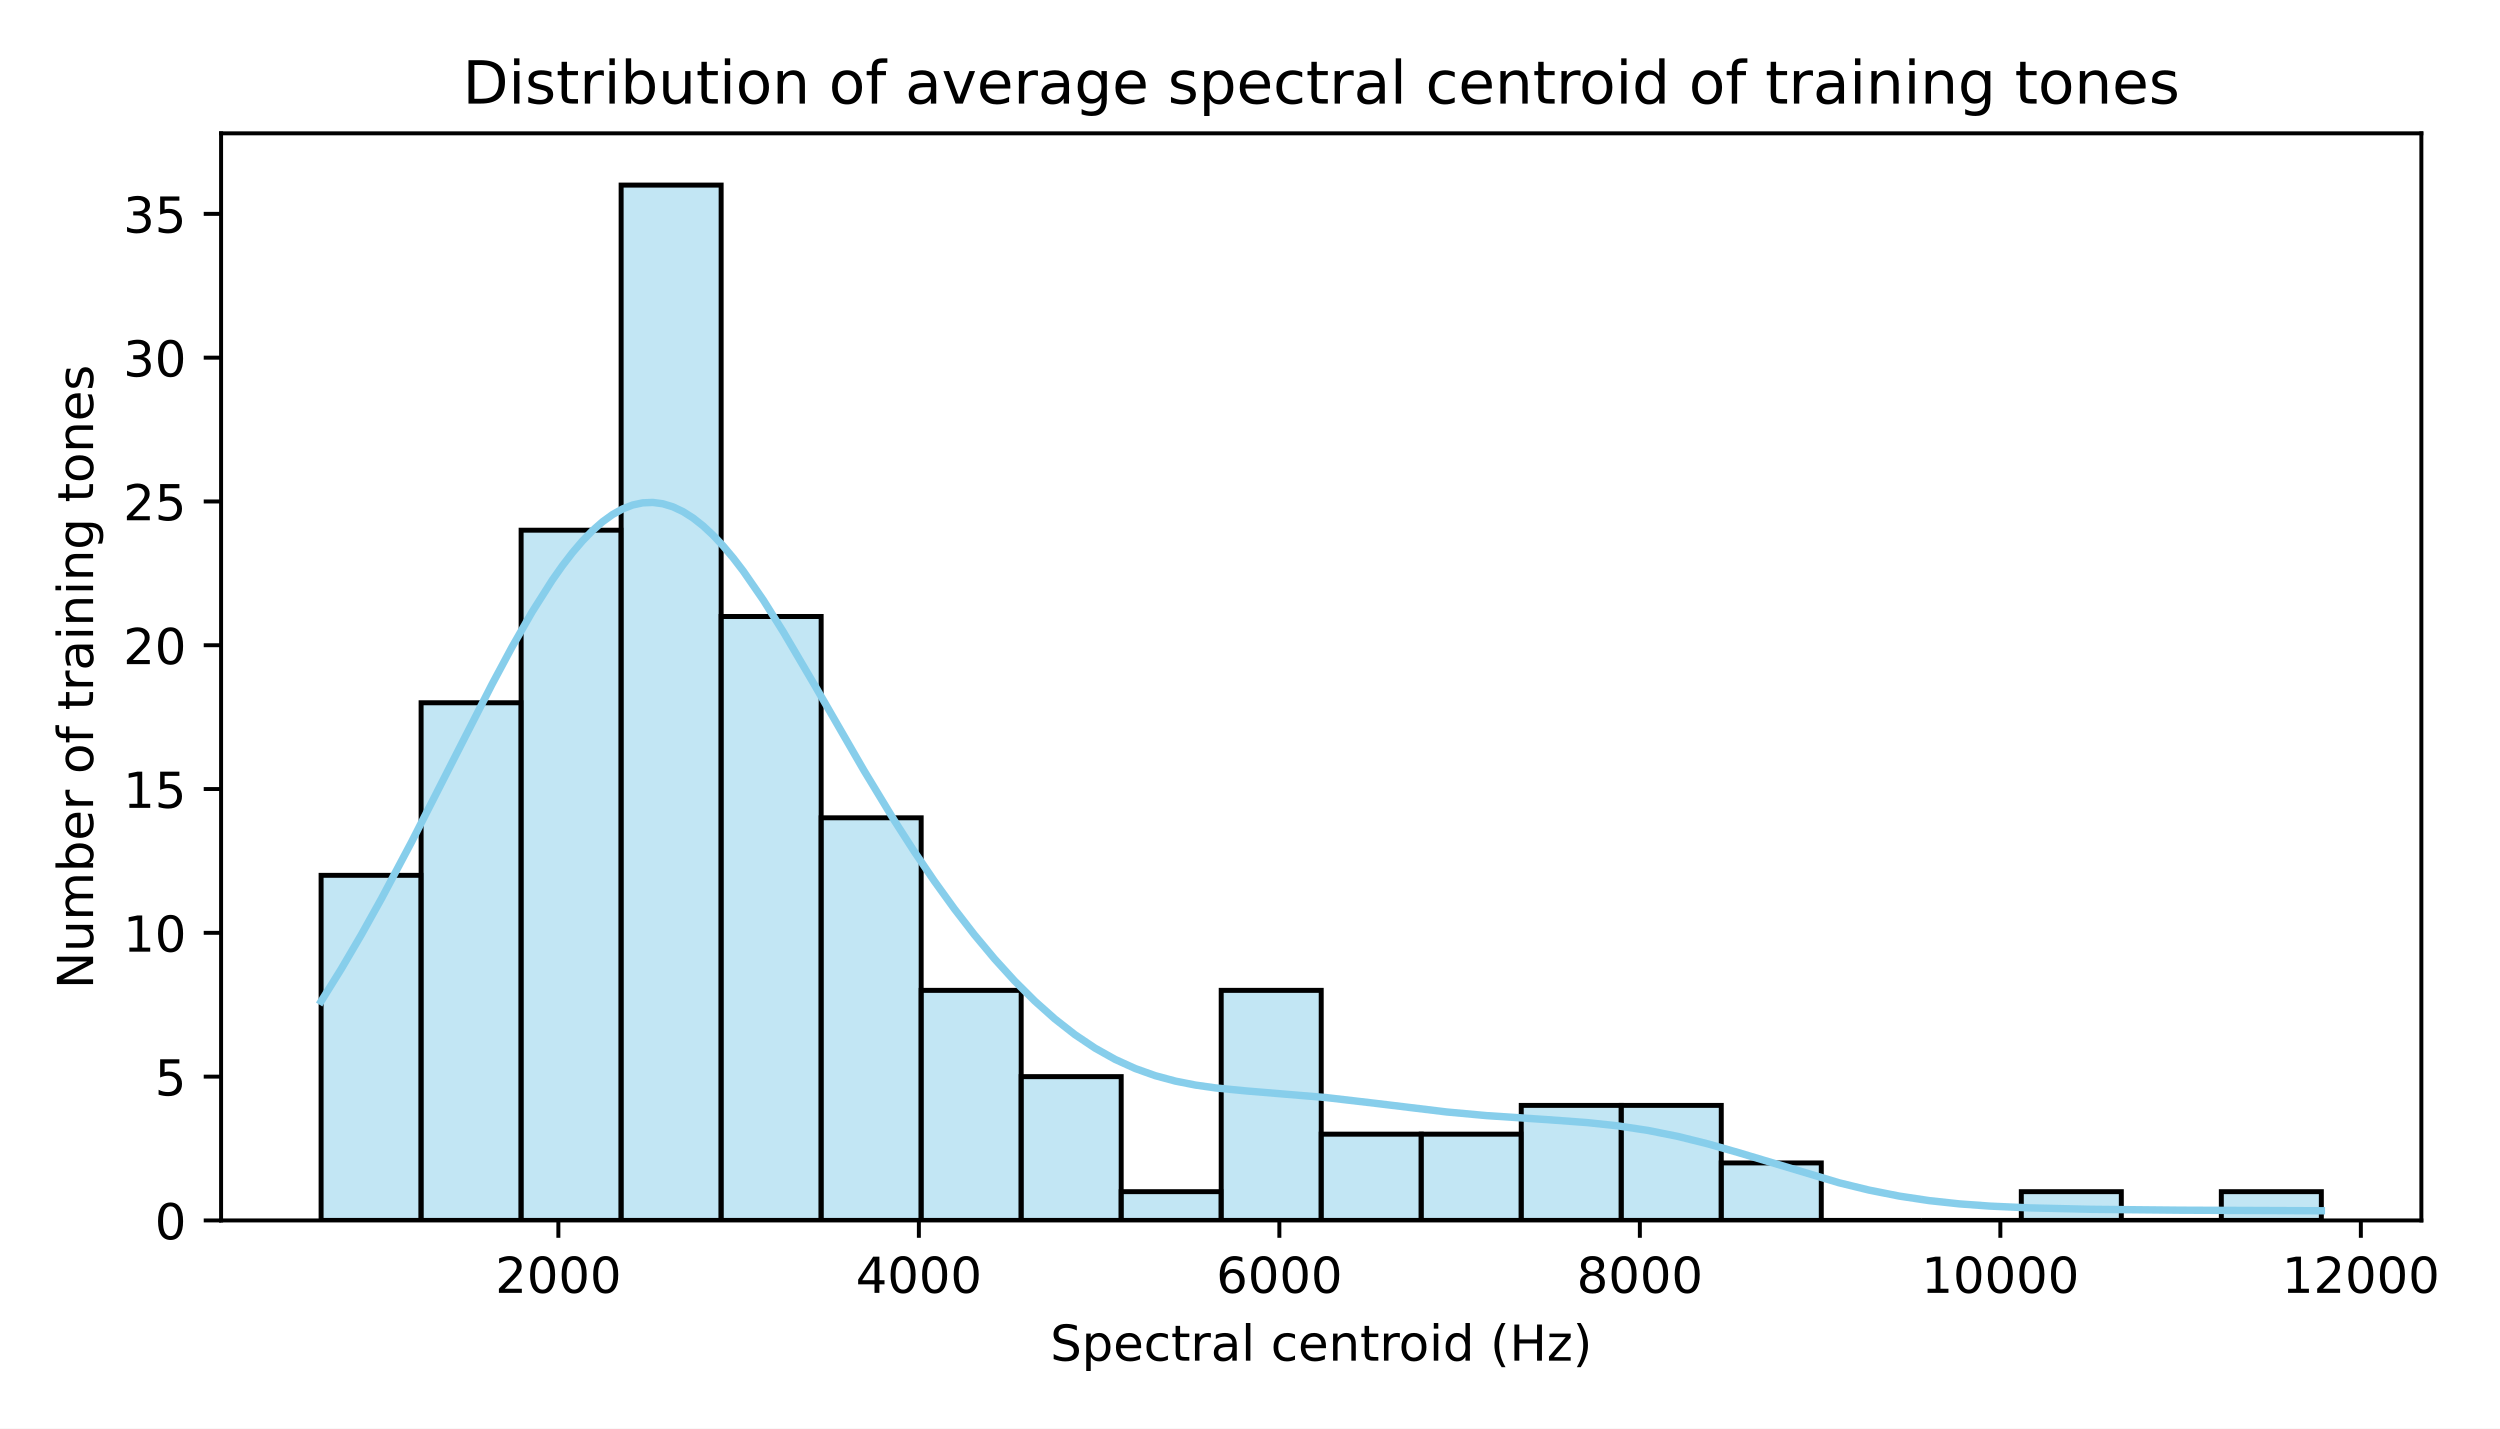
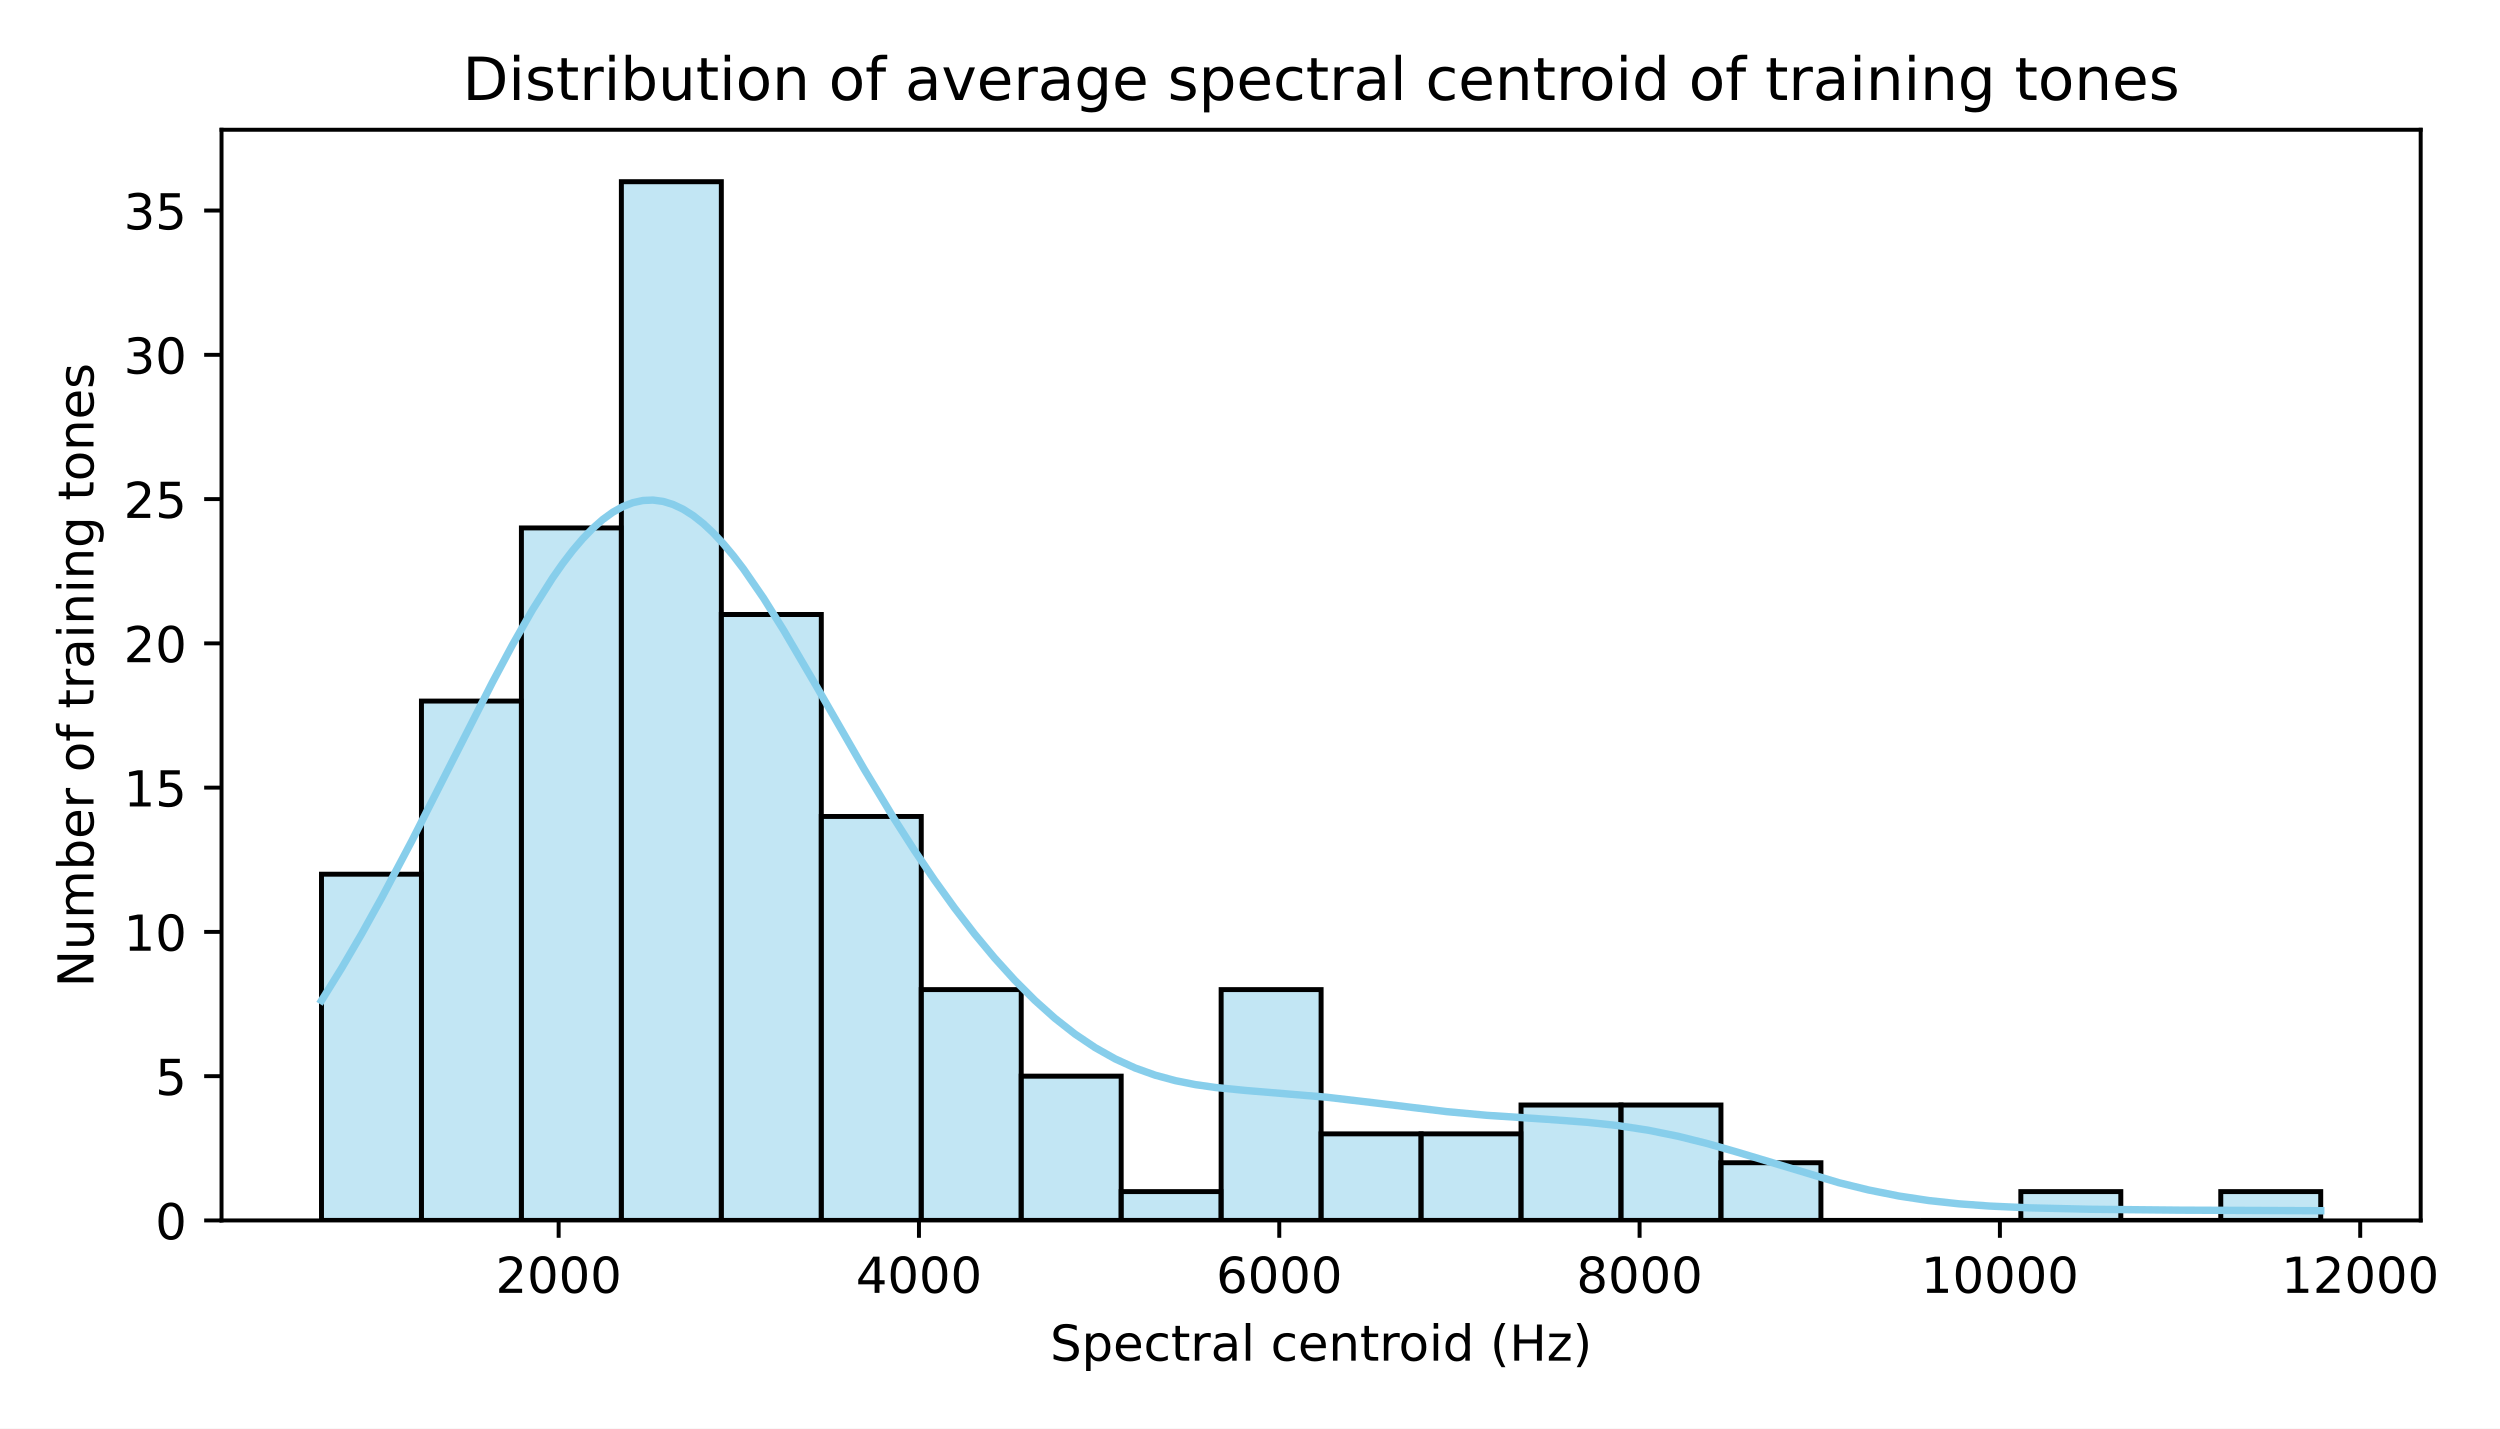
<svg xmlns="http://www.w3.org/2000/svg" xmlns:xlink="http://www.w3.org/1999/xlink" width="504pt" height="288pt" viewBox="0 0 504 288" version="1.1">
  <defs>
    <style type="text/css">*{stroke-linejoin: round; stroke-linecap: butt}</style>
  </defs>
  <g id="figure_1">
    <g id="patch_1">
      <path d="M 0 288  L 504 288  L 504 0  L 0 0  z " style="fill: #ffffff" />
    </g>
    <g id="axes_1">
      <g id="patch_2">
-         <path d="M 44.57 246.04  L 488.145 246.04  L 488.145 26.88  L 44.57 26.88  z " style="fill: #ffffff" />
+         <path d="M 44.66 246.04  L 488.01 246.04  L 488.01 26.16  L 44.66 26.16  z " style="fill: #ffffff" />
      </g>
      <g id="patch_3">
-         <path d="M 64.733 246.04  L 84.895 246.04  L 84.895 176.465  L 64.733 176.465  z " clip-path="url(#p472a4856a2)" style="fill: #87ceeb; fill-opacity: 0.5; stroke: #000000; stroke-linejoin: miter" />
+         <path d="M 64.812 246.04  L 84.965 246.04  L 84.965 176.237  L 64.812 176.237  z " clip-path="url(#pac45c7afa3)" style="fill: #87ceeb; fill-opacity: 0.5; stroke: #000000; stroke-linejoin: miter" />
      </g>
      <g id="patch_4">
-         <path d="M 84.895 246.04  L 105.058 246.04  L 105.058 141.678  L 84.895 141.678  z " clip-path="url(#p472a4856a2)" style="fill: #87ceeb; fill-opacity: 0.5; stroke: #000000; stroke-linejoin: miter" />
+         <path d="M 84.965 246.04  L 105.117 246.04  L 105.117 141.335  L 84.965 141.335  z " clip-path="url(#pac45c7afa3)" style="fill: #87ceeb; fill-opacity: 0.5; stroke: #000000; stroke-linejoin: miter" />
      </g>
      <g id="patch_5">
-         <path d="M 105.058 246.04  L 125.22 246.04  L 125.22 106.891  L 105.058 106.891  z " clip-path="url(#p472a4856a2)" style="fill: #87ceeb; fill-opacity: 0.5; stroke: #000000; stroke-linejoin: miter" />
+         <path d="M 105.117 246.04  L 125.269 246.04  L 125.269 106.434  L 105.117 106.434  z " clip-path="url(#pac45c7afa3)" style="fill: #87ceeb; fill-opacity: 0.5; stroke: #000000; stroke-linejoin: miter" />
      </g>
      <g id="patch_6">
-         <path d="M 125.22 246.04  L 145.383 246.04  L 145.383 37.316  L 125.22 37.316  z " clip-path="url(#p472a4856a2)" style="fill: #87ceeb; fill-opacity: 0.5; stroke: #000000; stroke-linejoin: miter" />
+         <path d="M 125.269 246.04  L 145.421 246.04  L 145.421 36.63  L 125.269 36.63  z " clip-path="url(#pac45c7afa3)" style="fill: #87ceeb; fill-opacity: 0.5; stroke: #000000; stroke-linejoin: miter" />
      </g>
      <g id="patch_7">
-         <path d="M 145.383 246.04  L 165.545 246.04  L 165.545 124.284  L 145.383 124.284  z " clip-path="url(#p472a4856a2)" style="fill: #87ceeb; fill-opacity: 0.5; stroke: #000000; stroke-linejoin: miter" />
+         <path d="M 145.421 246.04  L 165.574 246.04  L 165.574 123.884  L 145.421 123.884  z " clip-path="url(#pac45c7afa3)" style="fill: #87ceeb; fill-opacity: 0.5; stroke: #000000; stroke-linejoin: miter" />
      </g>
      <g id="patch_8">
-         <path d="M 165.545 246.04  L 185.708 246.04  L 185.708 164.87  L 165.545 164.87  z " clip-path="url(#p472a4856a2)" style="fill: #87ceeb; fill-opacity: 0.5; stroke: #000000; stroke-linejoin: miter" />
+         <path d="M 165.574 246.04  L 185.726 246.04  L 185.726 164.603  L 165.574 164.603  z " clip-path="url(#pac45c7afa3)" style="fill: #87ceeb; fill-opacity: 0.5; stroke: #000000; stroke-linejoin: miter" />
      </g>
      <g id="patch_9">
-         <path d="M 185.708 246.04  L 205.87 246.04  L 205.87 199.657  L 185.708 199.657  z " clip-path="url(#p472a4856a2)" style="fill: #87ceeb; fill-opacity: 0.5; stroke: #000000; stroke-linejoin: miter" />
+         <path d="M 185.726 246.04  L 205.878 246.04  L 205.878 199.505  L 185.726 199.505  z " clip-path="url(#pac45c7afa3)" style="fill: #87ceeb; fill-opacity: 0.5; stroke: #000000; stroke-linejoin: miter" />
      </g>
      <g id="patch_10">
-         <path d="M 205.87 246.04  L 226.033 246.04  L 226.033 217.051  L 205.87 217.051  z " clip-path="url(#p472a4856a2)" style="fill: #87ceeb; fill-opacity: 0.5; stroke: #000000; stroke-linejoin: miter" />
+         <path d="M 205.878 246.04  L 226.031 246.04  L 226.031 216.955  L 205.878 216.955  z " clip-path="url(#pac45c7afa3)" style="fill: #87ceeb; fill-opacity: 0.5; stroke: #000000; stroke-linejoin: miter" />
      </g>
      <g id="patch_11">
-         <path d="M 226.033 246.04  L 246.195 246.04  L 246.195 240.242  L 226.033 240.242  z " clip-path="url(#p472a4856a2)" style="fill: #87ceeb; fill-opacity: 0.5; stroke: #000000; stroke-linejoin: miter" />
+         <path d="M 226.031 246.04  L 246.183 246.04  L 246.183 240.223  L 226.031 240.223  z " clip-path="url(#pac45c7afa3)" style="fill: #87ceeb; fill-opacity: 0.5; stroke: #000000; stroke-linejoin: miter" />
      </g>
      <g id="patch_12">
-         <path d="M 246.195 246.04  L 266.358 246.04  L 266.358 199.657  L 246.195 199.657  z " clip-path="url(#p472a4856a2)" style="fill: #87ceeb; fill-opacity: 0.5; stroke: #000000; stroke-linejoin: miter" />
+         <path d="M 246.183 246.04  L 266.335 246.04  L 266.335 199.505  L 246.183 199.505  z " clip-path="url(#pac45c7afa3)" style="fill: #87ceeb; fill-opacity: 0.5; stroke: #000000; stroke-linejoin: miter" />
      </g>
      <g id="patch_13">
-         <path d="M 266.358 246.04  L 286.52 246.04  L 286.52 228.646  L 266.358 228.646  z " clip-path="url(#p472a4856a2)" style="fill: #87ceeb; fill-opacity: 0.5; stroke: #000000; stroke-linejoin: miter" />
+         <path d="M 266.335 246.04  L 286.487 246.04  L 286.487 228.589  L 266.335 228.589  z " clip-path="url(#pac45c7afa3)" style="fill: #87ceeb; fill-opacity: 0.5; stroke: #000000; stroke-linejoin: miter" />
      </g>
      <g id="patch_14">
-         <path d="M 286.52 246.04  L 306.683 246.04  L 306.683 228.646  L 286.52 228.646  z " clip-path="url(#p472a4856a2)" style="fill: #87ceeb; fill-opacity: 0.5; stroke: #000000; stroke-linejoin: miter" />
+         <path d="M 286.487 246.04  L 306.64 246.04  L 306.64 228.589  L 286.487 228.589  z " clip-path="url(#pac45c7afa3)" style="fill: #87ceeb; fill-opacity: 0.5; stroke: #000000; stroke-linejoin: miter" />
      </g>
      <g id="patch_15">
-         <path d="M 306.683 246.04  L 326.845 246.04  L 326.845 222.848  L 306.683 222.848  z " clip-path="url(#p472a4856a2)" style="fill: #87ceeb; fill-opacity: 0.5; stroke: #000000; stroke-linejoin: miter" />
+         <path d="M 306.64 246.04  L 326.792 246.04  L 326.792 222.772  L 306.64 222.772  z " clip-path="url(#pac45c7afa3)" style="fill: #87ceeb; fill-opacity: 0.5; stroke: #000000; stroke-linejoin: miter" />
      </g>
      <g id="patch_16">
-         <path d="M 326.845 246.04  L 347.008 246.04  L 347.008 222.848  L 326.845 222.848  z " clip-path="url(#p472a4856a2)" style="fill: #87ceeb; fill-opacity: 0.5; stroke: #000000; stroke-linejoin: miter" />
+         <path d="M 326.792 246.04  L 346.944 246.04  L 346.944 222.772  L 326.792 222.772  z " clip-path="url(#pac45c7afa3)" style="fill: #87ceeb; fill-opacity: 0.5; stroke: #000000; stroke-linejoin: miter" />
      </g>
      <g id="patch_17">
-         <path d="M 347.008 246.04  L 367.17 246.04  L 367.17 234.444  L 347.008 234.444  z " clip-path="url(#p472a4856a2)" style="fill: #87ceeb; fill-opacity: 0.5; stroke: #000000; stroke-linejoin: miter" />
+         <path d="M 346.944 246.04  L 367.097 246.04  L 367.097 234.406  L 346.944 234.406  z " clip-path="url(#pac45c7afa3)" style="fill: #87ceeb; fill-opacity: 0.5; stroke: #000000; stroke-linejoin: miter" />
      </g>
      <g id="patch_18">
-         <path d="M 367.17 246.04  L 387.333 246.04  L 387.333 246.04  L 367.17 246.04  z " clip-path="url(#p472a4856a2)" style="fill: #87ceeb; fill-opacity: 0.5; stroke: #000000; stroke-linejoin: miter" />
+         <path d="M 367.097 246.04  L 387.249 246.04  L 387.249 246.04  L 367.097 246.04  z " clip-path="url(#pac45c7afa3)" style="fill: #87ceeb; fill-opacity: 0.5; stroke: #000000; stroke-linejoin: miter" />
      </g>
      <g id="patch_19">
-         <path d="M 387.333 246.04  L 407.495 246.04  L 407.495 246.04  L 387.333 246.04  z " clip-path="url(#p472a4856a2)" style="fill: #87ceeb; fill-opacity: 0.5; stroke: #000000; stroke-linejoin: miter" />
+         <path d="M 387.249 246.04  L 407.401 246.04  L 407.401 246.04  L 387.249 246.04  z " clip-path="url(#pac45c7afa3)" style="fill: #87ceeb; fill-opacity: 0.5; stroke: #000000; stroke-linejoin: miter" />
      </g>
      <g id="patch_20">
-         <path d="M 407.495 246.04  L 427.658 246.04  L 427.658 240.242  L 407.495 240.242  z " clip-path="url(#p472a4856a2)" style="fill: #87ceeb; fill-opacity: 0.5; stroke: #000000; stroke-linejoin: miter" />
+         <path d="M 407.401 246.04  L 427.554 246.04  L 427.554 240.223  L 407.401 240.223  z " clip-path="url(#pac45c7afa3)" style="fill: #87ceeb; fill-opacity: 0.5; stroke: #000000; stroke-linejoin: miter" />
      </g>
      <g id="patch_21">
-         <path d="M 427.658 246.04  L 447.82 246.04  L 447.82 246.04  L 427.658 246.04  z " clip-path="url(#p472a4856a2)" style="fill: #87ceeb; fill-opacity: 0.5; stroke: #000000; stroke-linejoin: miter" />
+         <path d="M 427.554 246.04  L 447.706 246.04  L 447.706 246.04  L 427.554 246.04  z " clip-path="url(#pac45c7afa3)" style="fill: #87ceeb; fill-opacity: 0.5; stroke: #000000; stroke-linejoin: miter" />
      </g>
      <g id="patch_22">
-         <path d="M 447.82 246.04  L 467.983 246.04  L 467.983 240.242  L 447.82 240.242  z " clip-path="url(#p472a4856a2)" style="fill: #87ceeb; fill-opacity: 0.5; stroke: #000000; stroke-linejoin: miter" />
+         <path d="M 447.706 246.04  L 467.858 246.04  L 467.858 240.223  L 447.706 240.223  z " clip-path="url(#pac45c7afa3)" style="fill: #87ceeb; fill-opacity: 0.5; stroke: #000000; stroke-linejoin: miter" />
      </g>
      <g id="matplotlib.axis_1">
        <g id="xtick_1">
          <g id="line2d_1">
            <defs>
-               <path id="ma75761b386" d="M 0 0  L 0 3.5  " style="stroke: #000000; stroke-width: 0.8" />
+               <path id="m5962435c63" d="M 0 0  L 0 3.5  " style="stroke: #000000; stroke-width: 0.8" />
            </defs>
            <g>
-               <use xlink:href="#ma75761b386" x="112.567" y="246.04" style="stroke: #000000; stroke-width: 0.8" />
+               <use xlink:href="#m5962435c63" x="112.623" y="246.04" style="stroke: #000000; stroke-width: 0.8" />
            </g>
          </g>
          <g id="text_1">
-             <text style="font: 10px 'DejaVu Sans', 'Bitstream Vera Sans', 'Computer Modern Sans Serif', 'Lucida Grande', 'Verdana', 'Geneva', 'Lucid', 'Arial', 'Helvetica', 'Avant Garde', sans-serif; text-anchor: middle" x="112.567" y="260.638" transform="rotate(-0 112.5673 260.6384)">2000</text>
+             <text style="font: 10px 'DejaVu Sans', 'Bitstream Vera Sans', 'Computer Modern Sans Serif', 'Lucida Grande', 'Verdana', 'Geneva', 'Lucid', 'Arial', 'Helvetica', 'Avant Garde', sans-serif; text-anchor: middle" x="112.623" y="260.638" transform="rotate(-0 112.6228 260.6384)">2000</text>
          </g>
        </g>
        <g id="xtick_2">
          <g id="line2d_2">
            <g>
-               <use xlink:href="#ma75761b386" x="185.244" y="246.04" style="stroke: #000000; stroke-width: 0.8" />
+               <use xlink:href="#m5962435c63" x="185.262" y="246.04" style="stroke: #000000; stroke-width: 0.8" />
            </g>
          </g>
          <g id="text_2">
-             <text style="font: 10px 'DejaVu Sans', 'Bitstream Vera Sans', 'Computer Modern Sans Serif', 'Lucida Grande', 'Verdana', 'Geneva', 'Lucid', 'Arial', 'Helvetica', 'Avant Garde', sans-serif; text-anchor: middle" x="185.244" y="260.638" transform="rotate(-0 185.2435 260.6384)">4000</text>
+             <text style="font: 10px 'DejaVu Sans', 'Bitstream Vera Sans', 'Computer Modern Sans Serif', 'Lucida Grande', 'Verdana', 'Geneva', 'Lucid', 'Arial', 'Helvetica', 'Avant Garde', sans-serif; text-anchor: middle" x="185.262" y="260.638" transform="rotate(-0 185.2622 260.6384)">4000</text>
          </g>
        </g>
        <g id="xtick_3">
          <g id="line2d_3">
            <g>
-               <use xlink:href="#ma75761b386" x="257.92" y="246.04" style="stroke: #000000; stroke-width: 0.8" />
+               <use xlink:href="#m5962435c63" x="257.901" y="246.04" style="stroke: #000000; stroke-width: 0.8" />
            </g>
          </g>
          <g id="text_3">
-             <text style="font: 10px 'DejaVu Sans', 'Bitstream Vera Sans', 'Computer Modern Sans Serif', 'Lucida Grande', 'Verdana', 'Geneva', 'Lucid', 'Arial', 'Helvetica', 'Avant Garde', sans-serif; text-anchor: middle" x="257.92" y="260.638" transform="rotate(-0 257.9197 260.6384)">6000</text>
+             <text style="font: 10px 'DejaVu Sans', 'Bitstream Vera Sans', 'Computer Modern Sans Serif', 'Lucida Grande', 'Verdana', 'Geneva', 'Lucid', 'Arial', 'Helvetica', 'Avant Garde', sans-serif; text-anchor: middle" x="257.901" y="260.638" transform="rotate(-0 257.9015 260.6384)">6000</text>
          </g>
        </g>
        <g id="xtick_4">
          <g id="line2d_4">
            <g>
-               <use xlink:href="#ma75761b386" x="330.596" y="246.04" style="stroke: #000000; stroke-width: 0.8" />
+               <use xlink:href="#m5962435c63" x="330.541" y="246.04" style="stroke: #000000; stroke-width: 0.8" />
            </g>
          </g>
          <g id="text_4">
-             <text style="font: 10px 'DejaVu Sans', 'Bitstream Vera Sans', 'Computer Modern Sans Serif', 'Lucida Grande', 'Verdana', 'Geneva', 'Lucid', 'Arial', 'Helvetica', 'Avant Garde', sans-serif; text-anchor: middle" x="330.596" y="260.638" transform="rotate(-0 330.5959 260.6384)">8000</text>
+             <text style="font: 10px 'DejaVu Sans', 'Bitstream Vera Sans', 'Computer Modern Sans Serif', 'Lucida Grande', 'Verdana', 'Geneva', 'Lucid', 'Arial', 'Helvetica', 'Avant Garde', sans-serif; text-anchor: middle" x="330.541" y="260.638" transform="rotate(-0 330.5408 260.6384)">8000</text>
          </g>
        </g>
        <g id="xtick_5">
          <g id="line2d_5">
            <g>
-               <use xlink:href="#ma75761b386" x="403.272" y="246.04" style="stroke: #000000; stroke-width: 0.8" />
+               <use xlink:href="#m5962435c63" x="403.18" y="246.04" style="stroke: #000000; stroke-width: 0.8" />
            </g>
          </g>
          <g id="text_5">
-             <text style="font: 10px 'DejaVu Sans', 'Bitstream Vera Sans', 'Computer Modern Sans Serif', 'Lucida Grande', 'Verdana', 'Geneva', 'Lucid', 'Arial', 'Helvetica', 'Avant Garde', sans-serif; text-anchor: middle" x="403.272" y="260.638" transform="rotate(-0 403.2721 260.6384)">10000</text>
+             <text style="font: 10px 'DejaVu Sans', 'Bitstream Vera Sans', 'Computer Modern Sans Serif', 'Lucida Grande', 'Verdana', 'Geneva', 'Lucid', 'Arial', 'Helvetica', 'Avant Garde', sans-serif; text-anchor: middle" x="403.18" y="260.638" transform="rotate(-0 403.1802 260.6384)">10000</text>
          </g>
        </g>
        <g id="xtick_6">
          <g id="line2d_6">
            <g>
-               <use xlink:href="#ma75761b386" x="475.948" y="246.04" style="stroke: #000000; stroke-width: 0.8" />
+               <use xlink:href="#m5962435c63" x="475.82" y="246.04" style="stroke: #000000; stroke-width: 0.8" />
            </g>
          </g>
          <g id="text_6">
-             <text style="font: 10px 'DejaVu Sans', 'Bitstream Vera Sans', 'Computer Modern Sans Serif', 'Lucida Grande', 'Verdana', 'Geneva', 'Lucid', 'Arial', 'Helvetica', 'Avant Garde', sans-serif; text-anchor: middle" x="475.948" y="260.638" transform="rotate(-0 475.9483 260.6384)">12000</text>
+             <text style="font: 10px 'DejaVu Sans', 'Bitstream Vera Sans', 'Computer Modern Sans Serif', 'Lucida Grande', 'Verdana', 'Geneva', 'Lucid', 'Arial', 'Helvetica', 'Avant Garde', sans-serif; text-anchor: middle" x="475.82" y="260.638" transform="rotate(-0 475.8195 260.6384)">12000</text>
          </g>
        </g>
        <g id="text_7">
-           <text style="font: 10px 'DejaVu Sans', 'Bitstream Vera Sans', 'Computer Modern Sans Serif', 'Lucida Grande', 'Verdana', 'Geneva', 'Lucid', 'Arial', 'Helvetica', 'Avant Garde', sans-serif; text-anchor: middle" x="266.358" y="274.317" transform="rotate(-0 266.3577 274.3166)">Spectral centroid (Hz)</text>
+           <text style="font: 10px 'DejaVu Sans', 'Bitstream Vera Sans', 'Computer Modern Sans Serif', 'Lucida Grande', 'Verdana', 'Geneva', 'Lucid', 'Arial', 'Helvetica', 'Avant Garde', sans-serif; text-anchor: middle" x="266.335" y="274.317" transform="rotate(-0 266.3352 274.3166)">Spectral centroid (Hz)</text>
        </g>
      </g>
      <g id="matplotlib.axis_2">
        <g id="ytick_1">
          <g id="line2d_7">
            <defs>
-               <path id="mc173ffe937" d="M 0 0  L -3.5 0  " style="stroke: #000000; stroke-width: 0.8" />
+               <path id="mda6e394dd2" d="M 0 0  L -3.5 0  " style="stroke: #000000; stroke-width: 0.8" />
            </defs>
            <g>
-               <use xlink:href="#mc173ffe937" x="44.57" y="246.04" style="stroke: #000000; stroke-width: 0.8" />
+               <use xlink:href="#mda6e394dd2" x="44.66" y="246.04" style="stroke: #000000; stroke-width: 0.8" />
            </g>
          </g>
          <g id="text_8">
-             <text style="font: 10px 'DejaVu Sans', 'Bitstream Vera Sans', 'Computer Modern Sans Serif', 'Lucida Grande', 'Verdana', 'Geneva', 'Lucid', 'Arial', 'Helvetica', 'Avant Garde', sans-serif; text-anchor: end" x="37.57" y="249.839" transform="rotate(-0 37.57 249.8392)">0</text>
+             <text style="font: 10px 'DejaVu Sans', 'Bitstream Vera Sans', 'Computer Modern Sans Serif', 'Lucida Grande', 'Verdana', 'Geneva', 'Lucid', 'Arial', 'Helvetica', 'Avant Garde', sans-serif; text-anchor: end" x="37.66" y="249.839" transform="rotate(-0 37.66 249.8392)">0</text>
          </g>
        </g>
        <g id="ytick_2">
          <g id="line2d_8">
            <g>
-               <use xlink:href="#mc173ffe937" x="44.57" y="217.051" style="stroke: #000000; stroke-width: 0.8" />
+               <use xlink:href="#mda6e394dd2" x="44.66" y="216.955" style="stroke: #000000; stroke-width: 0.8" />
            </g>
          </g>
          <g id="text_9">
-             <text style="font: 10px 'DejaVu Sans', 'Bitstream Vera Sans', 'Computer Modern Sans Serif', 'Lucida Grande', 'Verdana', 'Geneva', 'Lucid', 'Arial', 'Helvetica', 'Avant Garde', sans-serif; text-anchor: end" x="37.57" y="220.85" transform="rotate(-0 37.57 220.8498)">5</text>
+             <text style="font: 10px 'DejaVu Sans', 'Bitstream Vera Sans', 'Computer Modern Sans Serif', 'Lucida Grande', 'Verdana', 'Geneva', 'Lucid', 'Arial', 'Helvetica', 'Avant Garde', sans-serif; text-anchor: end" x="37.66" y="220.755" transform="rotate(-0 37.66 220.7546)">5</text>
          </g>
        </g>
        <g id="ytick_3">
          <g id="line2d_9">
            <g>
-               <use xlink:href="#mc173ffe937" x="44.57" y="188.061" style="stroke: #000000; stroke-width: 0.8" />
+               <use xlink:href="#mda6e394dd2" x="44.66" y="187.871" style="stroke: #000000; stroke-width: 0.8" />
            </g>
          </g>
          <g id="text_10">
-             <text style="font: 10px 'DejaVu Sans', 'Bitstream Vera Sans', 'Computer Modern Sans Serif', 'Lucida Grande', 'Verdana', 'Geneva', 'Lucid', 'Arial', 'Helvetica', 'Avant Garde', sans-serif; text-anchor: end" x="37.57" y="191.86" transform="rotate(-0 37.57 191.8604)">10</text>
+             <text style="font: 10px 'DejaVu Sans', 'Bitstream Vera Sans', 'Computer Modern Sans Serif', 'Lucida Grande', 'Verdana', 'Geneva', 'Lucid', 'Arial', 'Helvetica', 'Avant Garde', sans-serif; text-anchor: end" x="37.66" y="191.67" transform="rotate(-0 37.66 191.6699)">10</text>
          </g>
        </g>
        <g id="ytick_4">
          <g id="line2d_10">
            <g>
-               <use xlink:href="#mc173ffe937" x="44.57" y="159.072" style="stroke: #000000; stroke-width: 0.8" />
+               <use xlink:href="#mda6e394dd2" x="44.66" y="158.786" style="stroke: #000000; stroke-width: 0.8" />
            </g>
          </g>
          <g id="text_11">
-             <text style="font: 10px 'DejaVu Sans', 'Bitstream Vera Sans', 'Computer Modern Sans Serif', 'Lucida Grande', 'Verdana', 'Geneva', 'Lucid', 'Arial', 'Helvetica', 'Avant Garde', sans-serif; text-anchor: end" x="37.57" y="162.871" transform="rotate(-0 37.57 162.871)">15</text>
+             <text style="font: 10px 'DejaVu Sans', 'Bitstream Vera Sans', 'Computer Modern Sans Serif', 'Lucida Grande', 'Verdana', 'Geneva', 'Lucid', 'Arial', 'Helvetica', 'Avant Garde', sans-serif; text-anchor: end" x="37.66" y="162.585" transform="rotate(-0 37.66 162.5853)">15</text>
          </g>
        </g>
        <g id="ytick_5">
          <g id="line2d_11">
            <g>
-               <use xlink:href="#mc173ffe937" x="44.57" y="130.082" style="stroke: #000000; stroke-width: 0.8" />
+               <use xlink:href="#mda6e394dd2" x="44.66" y="129.701" style="stroke: #000000; stroke-width: 0.8" />
            </g>
          </g>
          <g id="text_12">
-             <text style="font: 10px 'DejaVu Sans', 'Bitstream Vera Sans', 'Computer Modern Sans Serif', 'Lucida Grande', 'Verdana', 'Geneva', 'Lucid', 'Arial', 'Helvetica', 'Avant Garde', sans-serif; text-anchor: end" x="37.57" y="133.882" transform="rotate(-0 37.57 133.8815)">20</text>
+             <text style="font: 10px 'DejaVu Sans', 'Bitstream Vera Sans', 'Computer Modern Sans Serif', 'Lucida Grande', 'Verdana', 'Geneva', 'Lucid', 'Arial', 'Helvetica', 'Avant Garde', sans-serif; text-anchor: end" x="37.66" y="133.501" transform="rotate(-0 37.66 133.5006)">20</text>
          </g>
        </g>
        <g id="ytick_6">
          <g id="line2d_12">
            <g>
-               <use xlink:href="#mc173ffe937" x="44.57" y="101.093" style="stroke: #000000; stroke-width: 0.8" />
+               <use xlink:href="#mda6e394dd2" x="44.66" y="100.617" style="stroke: #000000; stroke-width: 0.8" />
            </g>
          </g>
          <g id="text_13">
-             <text style="font: 10px 'DejaVu Sans', 'Bitstream Vera Sans', 'Computer Modern Sans Serif', 'Lucida Grande', 'Verdana', 'Geneva', 'Lucid', 'Arial', 'Helvetica', 'Avant Garde', sans-serif; text-anchor: end" x="37.57" y="104.892" transform="rotate(-0 37.57 104.8921)">25</text>
+             <text style="font: 10px 'DejaVu Sans', 'Bitstream Vera Sans', 'Computer Modern Sans Serif', 'Lucida Grande', 'Verdana', 'Geneva', 'Lucid', 'Arial', 'Helvetica', 'Avant Garde', sans-serif; text-anchor: end" x="37.66" y="104.416" transform="rotate(-0 37.66 104.4159)">25</text>
          </g>
        </g>
        <g id="ytick_7">
          <g id="line2d_13">
            <g>
-               <use xlink:href="#mc173ffe937" x="44.57" y="72.103" style="stroke: #000000; stroke-width: 0.8" />
+               <use xlink:href="#mda6e394dd2" x="44.66" y="71.532" style="stroke: #000000; stroke-width: 0.8" />
            </g>
          </g>
          <g id="text_14">
-             <text style="font: 10px 'DejaVu Sans', 'Bitstream Vera Sans', 'Computer Modern Sans Serif', 'Lucida Grande', 'Verdana', 'Geneva', 'Lucid', 'Arial', 'Helvetica', 'Avant Garde', sans-serif; text-anchor: end" x="37.57" y="75.903" transform="rotate(-0 37.57 75.90271)">30</text>
+             <text style="font: 10px 'DejaVu Sans', 'Bitstream Vera Sans', 'Computer Modern Sans Serif', 'Lucida Grande', 'Verdana', 'Geneva', 'Lucid', 'Arial', 'Helvetica', 'Avant Garde', sans-serif; text-anchor: end" x="37.66" y="75.331" transform="rotate(-0 37.66 75.33128)">30</text>
          </g>
        </g>
        <g id="ytick_8">
          <g id="line2d_14">
            <g>
-               <use xlink:href="#mc173ffe937" x="44.57" y="43.114" style="stroke: #000000; stroke-width: 0.8" />
+               <use xlink:href="#mda6e394dd2" x="44.66" y="42.447" style="stroke: #000000; stroke-width: 0.8" />
            </g>
          </g>
          <g id="text_15">
-             <text style="font: 10px 'DejaVu Sans', 'Bitstream Vera Sans', 'Computer Modern Sans Serif', 'Lucida Grande', 'Verdana', 'Geneva', 'Lucid', 'Arial', 'Helvetica', 'Avant Garde', sans-serif; text-anchor: end" x="37.57" y="46.913" transform="rotate(-0 37.57 46.91329)">35</text>
+             <text style="font: 10px 'DejaVu Sans', 'Bitstream Vera Sans', 'Computer Modern Sans Serif', 'Lucida Grande', 'Verdana', 'Geneva', 'Lucid', 'Arial', 'Helvetica', 'Avant Garde', sans-serif; text-anchor: end" x="37.66" y="46.247" transform="rotate(-0 37.66 46.24663)">35</text>
          </g>
        </g>
        <g id="text_16">
-           <text style="font: 10px 'DejaVu Sans', 'Bitstream Vera Sans', 'Computer Modern Sans Serif', 'Lucida Grande', 'Verdana', 'Geneva', 'Lucid', 'Arial', 'Helvetica', 'Avant Garde', sans-serif; text-anchor: middle" x="18.765" y="136.46" transform="rotate(-90 18.76531 136.46)">Number of training tones</text>
+           <text style="font: 10px 'DejaVu Sans', 'Bitstream Vera Sans', 'Computer Modern Sans Serif', 'Lucida Grande', 'Verdana', 'Geneva', 'Lucid', 'Arial', 'Helvetica', 'Avant Garde', sans-serif; text-anchor: middle" x="18.855" y="136.1" transform="rotate(-90 18.85531 136.1)">Number of training tones</text>
        </g>
      </g>
      <g id="line2d_15">
-         <path d="M 64.733 201.871  L 68.785 195.359  L 72.838 188.45  L 76.891 181.186  L 82.97 169.741  L 91.076 153.838  L 99.181 137.973  L 103.234 130.415  L 107.287 123.343  L 111.339 116.95  L 113.366 114.07  L 115.392 111.432  L 117.418 109.059  L 119.445 106.971  L 121.471 105.188  L 123.498 103.725  L 125.524 102.595  L 127.55 101.809  L 129.577 101.373  L 131.603 101.29  L 133.63 101.56  L 135.656 102.177  L 137.682 103.133  L 139.709 104.417  L 141.735 106.014  L 143.761 107.905  L 145.788 110.07  L 147.814 112.485  L 149.841 115.127  L 153.893 120.987  L 157.946 127.437  L 164.025 137.772  L 174.157 155.302  L 180.236 165.318  L 184.289 171.63  L 188.342 177.603  L 192.395 183.217  L 196.447 188.457  L 200.5 193.311  L 204.553 197.767  L 208.606 201.808  L 212.659 205.419  L 216.711 208.588  L 220.764 211.306  L 224.817 213.578  L 228.87 215.419  L 232.922 216.862  L 236.975 217.953  L 241.028 218.753  L 245.081 219.329  L 251.16 219.925  L 267.371 221.272  L 277.503 222.457  L 291.687 224.177  L 299.793 224.917  L 311.951 225.722  L 320.057 226.321  L 326.136 226.974  L 332.215 227.891  L 338.294 229.11  L 344.373 230.621  L 350.453 232.361  L 370.716 238.437  L 376.796 239.923  L 382.875 241.13  L 388.954 242.048  L 395.033 242.704  L 401.112 243.148  L 409.218 243.51  L 421.376 243.795  L 439.614 243.975  L 467.983 244.089  L 467.983 244.089  " clip-path="url(#p472a4856a2)" style="fill: none; stroke: #87ceeb; stroke-width: 1.5; stroke-linecap: square" />
+         <path d="M 64.812 201.726  L 68.863 195.193  L 72.914 188.261  L 76.964 180.973  L 83.04 169.491  L 91.142 153.535  L 99.243 137.618  L 103.294 130.036  L 107.345 122.94  L 111.395 116.526  L 113.421 113.636  L 115.446 110.99  L 117.472 108.609  L 119.497 106.514  L 121.522 104.725  L 123.548 103.257  L 125.573 102.124  L 127.598 101.335  L 129.624 100.898  L 131.649 100.815  L 133.674 101.085  L 135.7 101.704  L 137.725 102.664  L 139.75 103.952  L 141.776 105.554  L 143.801 107.451  L 145.827 109.623  L 147.852 112.046  L 149.877 114.697  L 153.928 120.576  L 157.979 127.048  L 164.055 137.416  L 174.182 155.004  L 180.258 165.053  L 184.308 171.385  L 188.359 177.379  L 192.41 183.011  L 196.46 188.268  L 200.511 193.138  L 204.562 197.608  L 208.613 201.662  L 212.663 205.286  L 216.714 208.465  L 220.765 211.192  L 224.815 213.471  L 228.866 215.318  L 232.917 216.766  L 236.968 217.861  L 241.018 218.664  L 245.069 219.241  L 251.145 219.839  L 267.348 221.191  L 277.475 222.38  L 291.652 224.105  L 299.754 224.848  L 311.906 225.655  L 320.007 226.257  L 326.083 226.911  L 332.159 227.831  L 338.235 229.055  L 344.311 230.57  L 350.387 232.316  L 370.641 238.412  L 376.717 239.903  L 382.793 241.114  L 388.869 242.035  L 394.945 242.693  L 401.021 243.138  L 409.123 243.501  L 421.275 243.788  L 439.503 243.968  L 467.858 244.082  L 467.858 244.082  " clip-path="url(#pac45c7afa3)" style="fill: none; stroke: #87ceeb; stroke-width: 1.5; stroke-linecap: square" />
      </g>
      <g id="patch_23">
-         <path d="M 44.57 246.04  L 44.57 26.88  " style="fill: none; stroke: #000000; stroke-width: 0.8; stroke-linejoin: miter; stroke-linecap: square" />
+         <path d="M 44.66 246.04  L 44.66 26.16  " style="fill: none; stroke: #000000; stroke-width: 0.8; stroke-linejoin: miter; stroke-linecap: square" />
      </g>
      <g id="patch_24">
-         <path d="M 488.145 246.04  L 488.145 26.88  " style="fill: none; stroke: #000000; stroke-width: 0.8; stroke-linejoin: miter; stroke-linecap: square" />
+         <path d="M 488.01 246.04  L 488.01 26.16  " style="fill: none; stroke: #000000; stroke-width: 0.8; stroke-linejoin: miter; stroke-linecap: square" />
      </g>
      <g id="patch_25">
-         <path d="M 44.57 246.04  L 488.145 246.04  " style="fill: none; stroke: #000000; stroke-width: 0.8; stroke-linejoin: miter; stroke-linecap: square" />
+         <path d="M 44.66 246.04  L 488.01 246.04  " style="fill: none; stroke: #000000; stroke-width: 0.8; stroke-linejoin: miter; stroke-linecap: square" />
      </g>
      <g id="patch_26">
-         <path d="M 44.57 26.88  L 488.145 26.88  " style="fill: none; stroke: #000000; stroke-width: 0.8; stroke-linejoin: miter; stroke-linecap: square" />
+         <path d="M 44.66 26.16  L 488.01 26.16  " style="fill: none; stroke: #000000; stroke-width: 0.8; stroke-linejoin: miter; stroke-linecap: square" />
      </g>
      <g id="text_17">
-         <text style="font: 12px 'DejaVu Sans', 'Bitstream Vera Sans', 'Computer Modern Sans Serif', 'Lucida Grande', 'Verdana', 'Geneva', 'Lucid', 'Arial', 'Helvetica', 'Avant Garde', sans-serif; text-anchor: middle" x="266.358" y="20.88" transform="rotate(-0 266.3577 20.88)">Distribution of average spectral centroid of training tones</text>
+         <text style="font: 12px 'DejaVu Sans', 'Bitstream Vera Sans', 'Computer Modern Sans Serif', 'Lucida Grande', 'Verdana', 'Geneva', 'Lucid', 'Arial', 'Helvetica', 'Avant Garde', sans-serif; text-anchor: middle" x="266.335" y="20.16" transform="rotate(-0 266.3352 20.16)">Distribution of average spectral centroid of training tones</text>
      </g>
    </g>
  </g>
  <defs>
-     <clipPath id="p472a4856a2">
-       <rect x="44.57" y="26.88" width="443.575" height="219.16" />
+     <clipPath id="pac45c7afa3">
+       <rect x="44.66" y="26.16" width="443.35" height="219.88" />
    </clipPath>
  </defs>
</svg>
